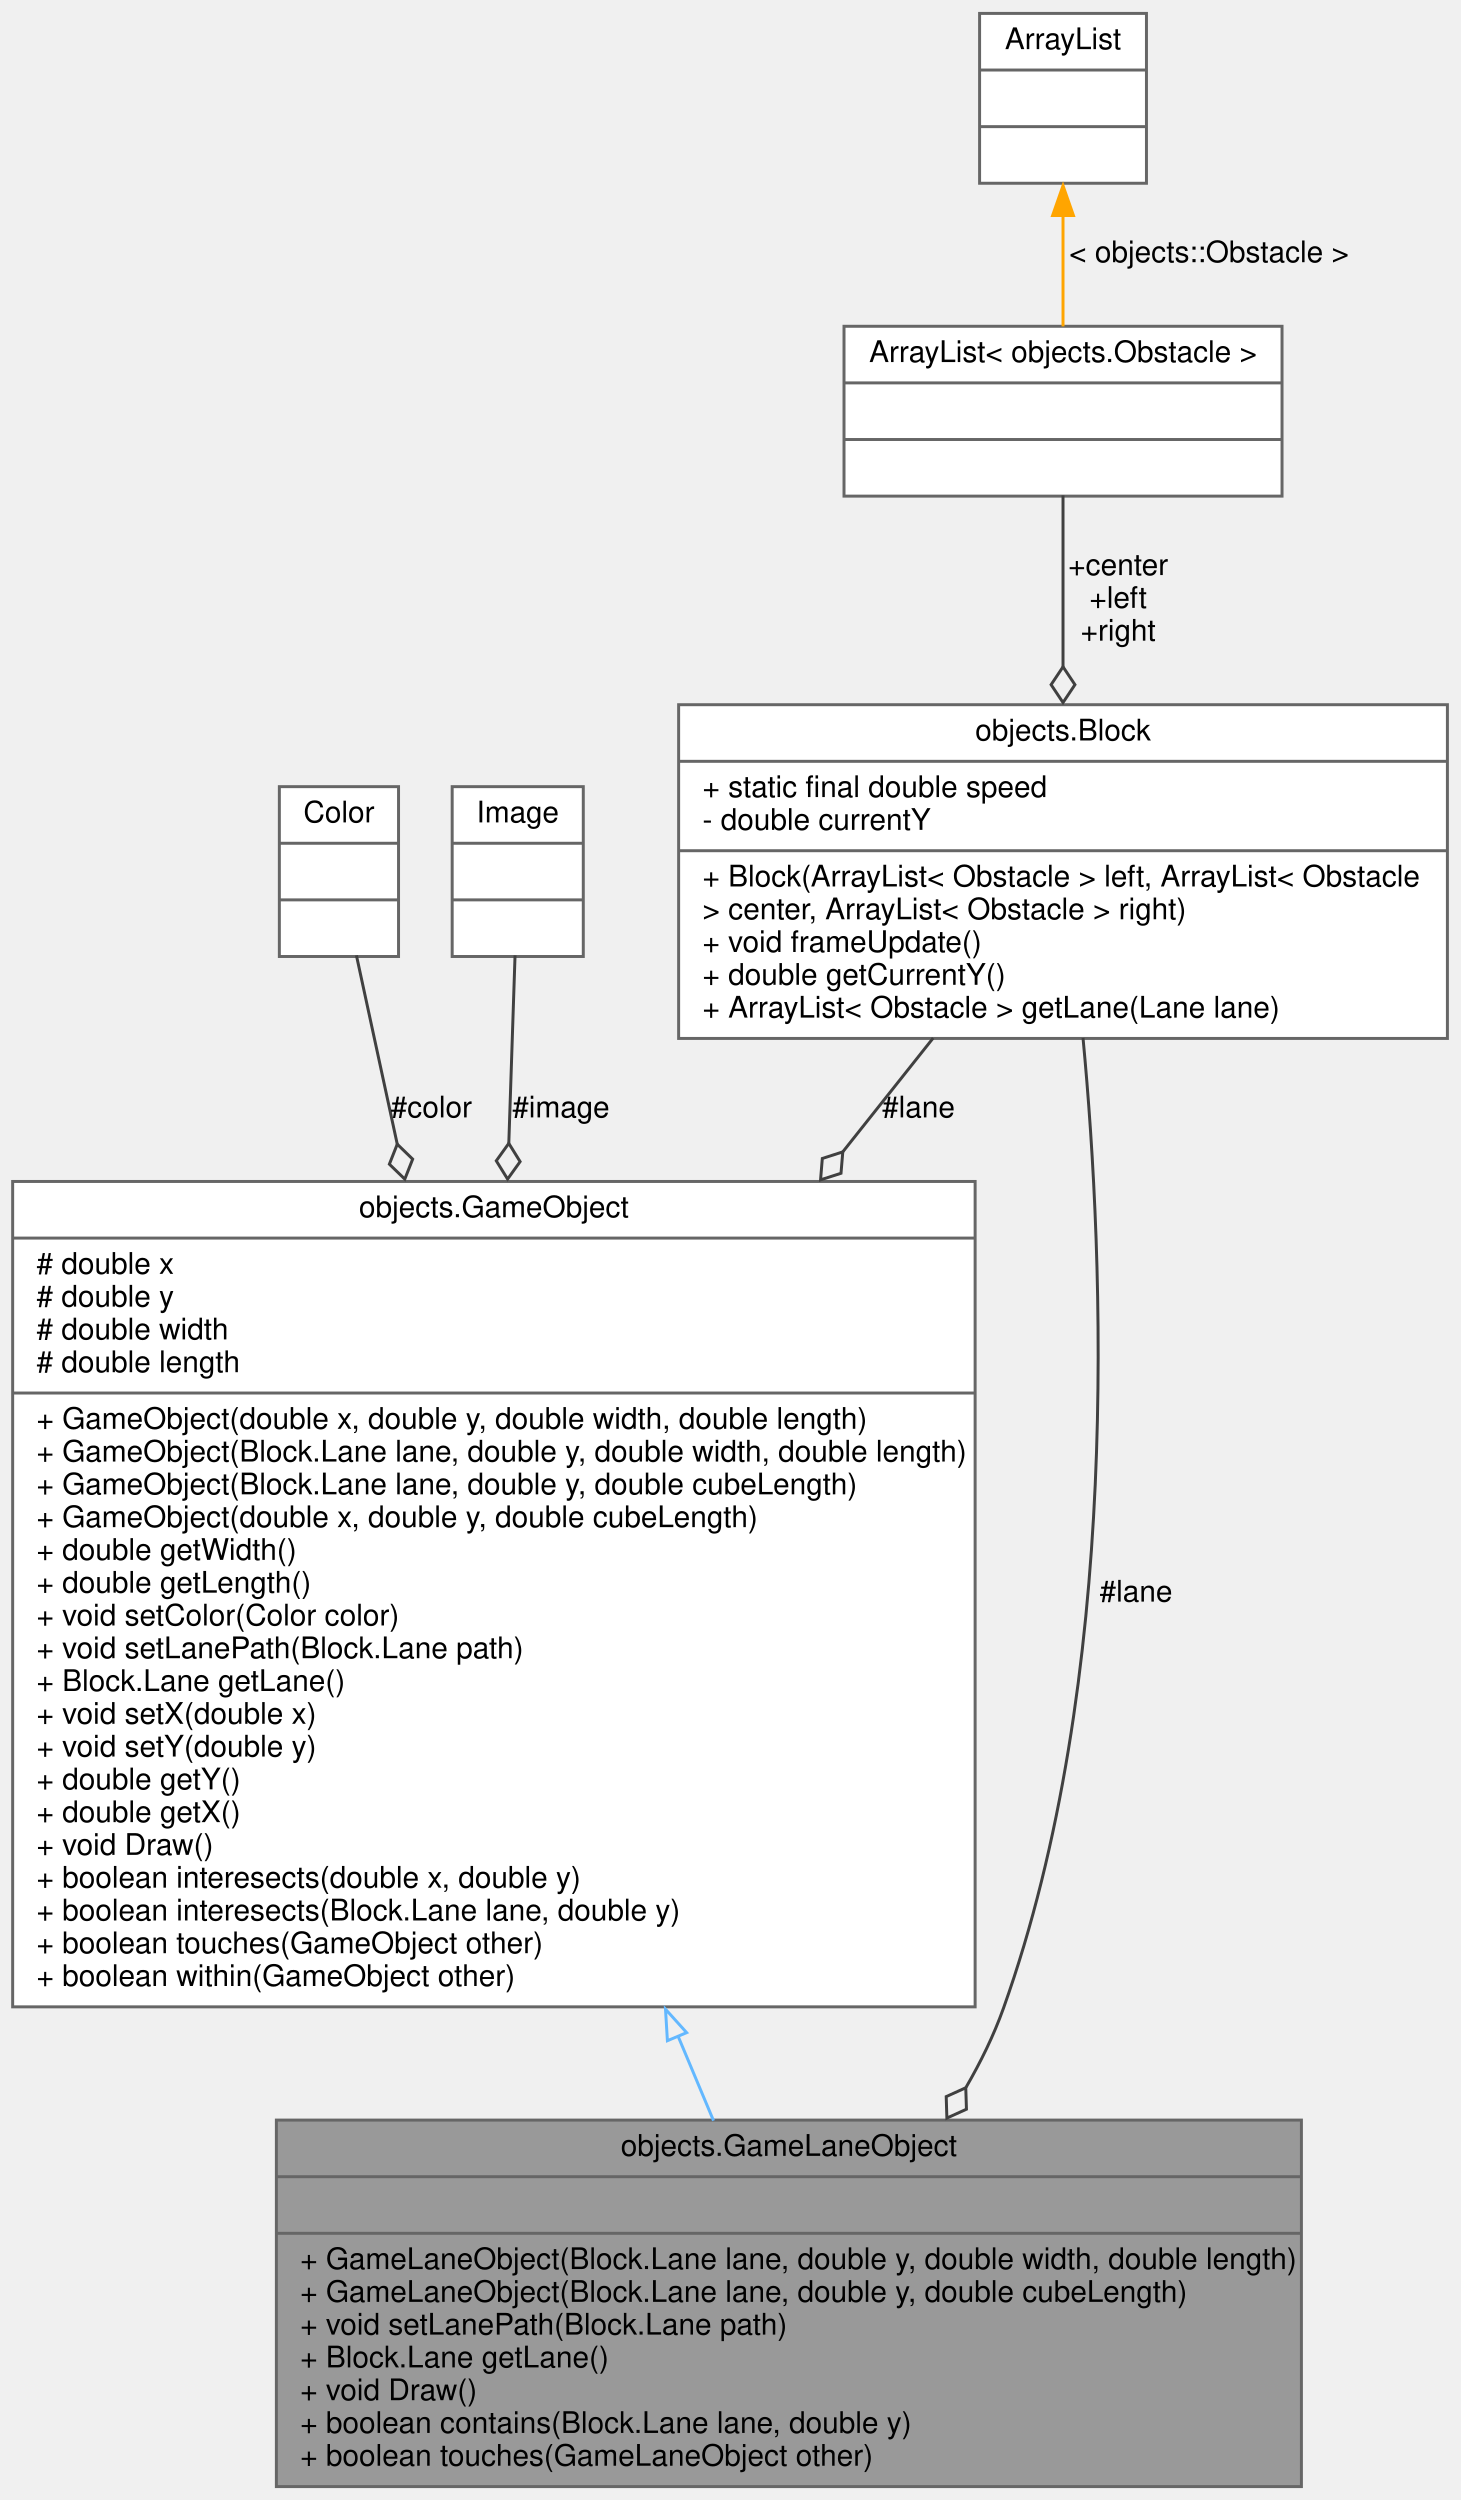
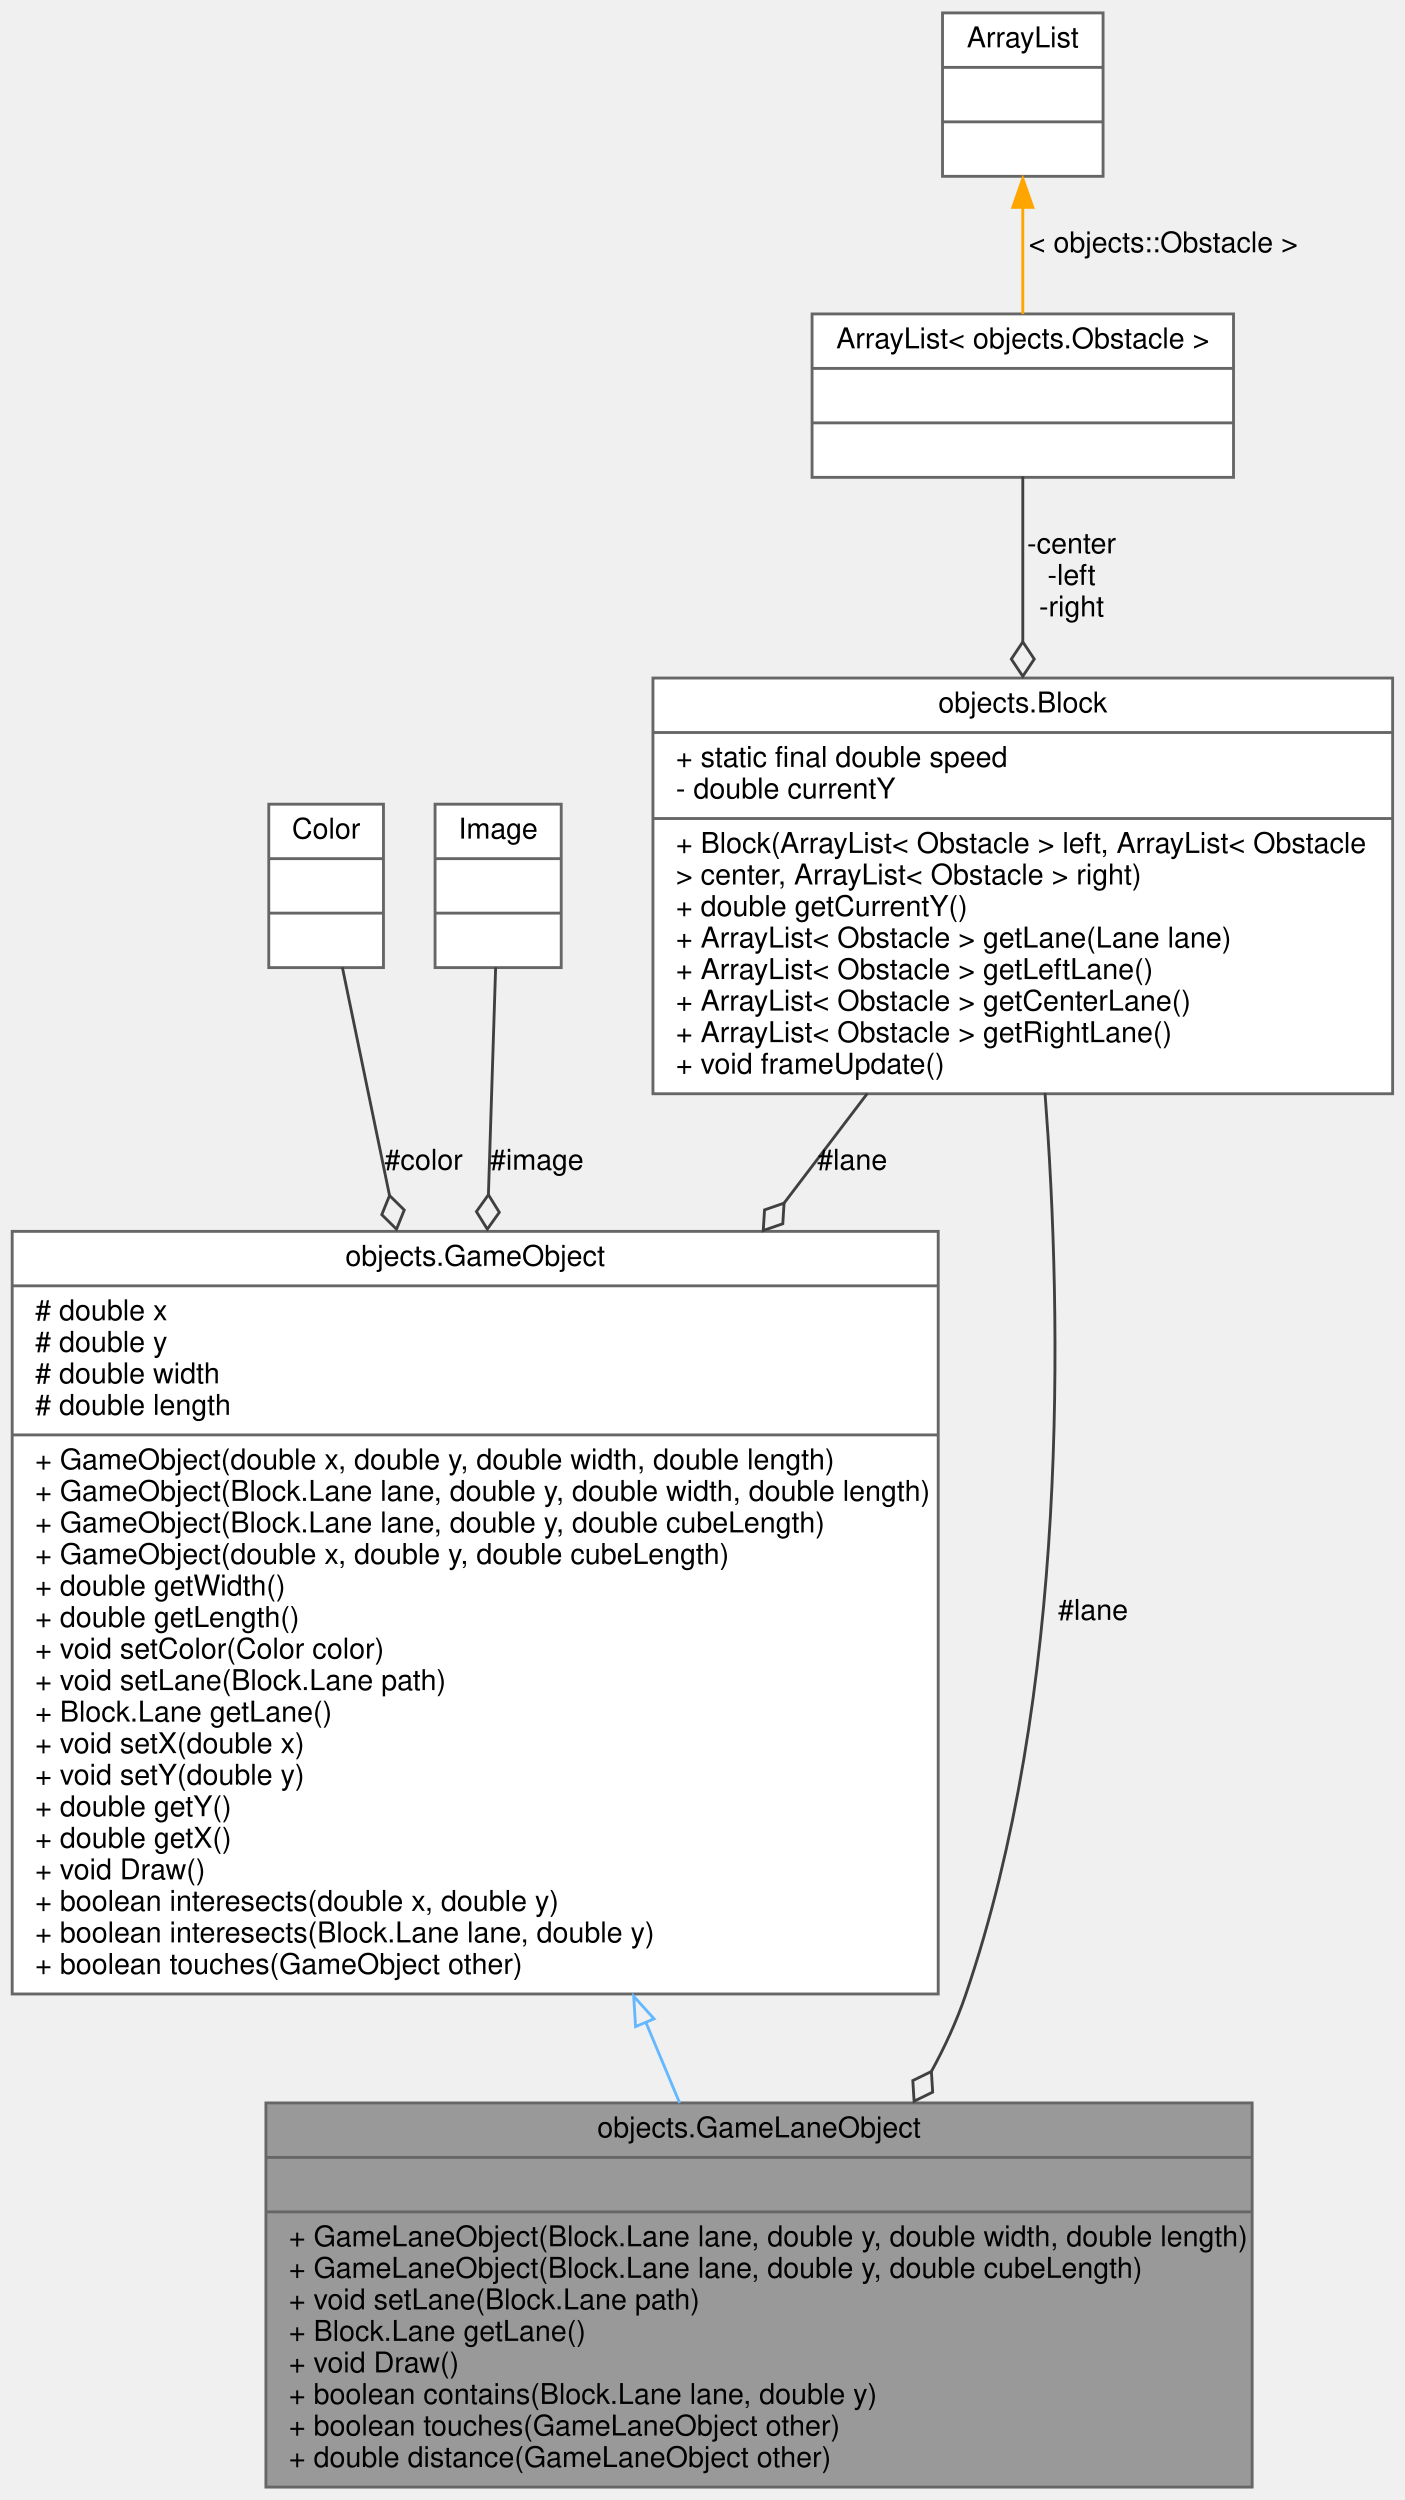
- <svg xmlns="http://www.w3.org/2000/svg" xmlns:xlink="http://www.w3.org/1999/xlink" width="490pt" height="839pt" viewBox="0.00 0.00 489.50 839.00">
-   <g id="graph0" class="graph" transform="scale(1 1) rotate(0) translate(4 835)">
+ <svg xmlns="http://www.w3.org/2000/svg" xmlns:xlink="http://www.w3.org/1999/xlink" width="490pt" height="872pt" viewBox="0.00 0.00 489.50 872.00">
+   <g id="graph0" class="graph" transform="scale(1 1) rotate(0) translate(4 868)">
    <g id="node1" class="node">
      <g id="a_node1">
        <a xlink:title=" ">
-           <polygon fill="#999999" stroke="#666666" points="88.5,-0.5 88.5,-123.5 432.5,-123.5 432.5,-0.5 88.5,-0.5" />
-           <text text-anchor="middle" x="260.5" y="-111.5" font-family="Helvetica,sans-Serif" font-size="10.00">objects.GameLaneObject</text>
-           <polyline fill="none" stroke="#666666" points="88.5,-104.5 432.5,-104.5" />
-           <text text-anchor="middle" x="260.5" y="-92.5" font-family="Helvetica,sans-Serif" font-size="10.00"> </text>
-           <polyline fill="none" stroke="#666666" points="88.5,-85.5 432.5,-85.5" />
-           <text text-anchor="start" x="96.5" y="-73.5" font-family="Helvetica,sans-Serif" font-size="10.00">+ GameLaneObject(Block.Lane lane, double y, double width, double length)</text>
-           <text text-anchor="start" x="96.5" y="-62.5" font-family="Helvetica,sans-Serif" font-size="10.00">+ GameLaneObject(Block.Lane lane, double y, double cubeLength)</text>
-           <text text-anchor="start" x="96.5" y="-51.5" font-family="Helvetica,sans-Serif" font-size="10.00">+ void setLanePath(Block.Lane path)</text>
-           <text text-anchor="start" x="96.5" y="-40.5" font-family="Helvetica,sans-Serif" font-size="10.00">+ Block.Lane getLane()</text>
-           <text text-anchor="start" x="96.5" y="-29.5" font-family="Helvetica,sans-Serif" font-size="10.00">+ void Draw()</text>
-           <text text-anchor="start" x="96.5" y="-18.5" font-family="Helvetica,sans-Serif" font-size="10.00">+ boolean contains(Block.Lane lane, double y)</text>
-           <text text-anchor="start" x="96.5" y="-7.5" font-family="Helvetica,sans-Serif" font-size="10.00">+ boolean touches(GameLaneObject other)</text>
+           <polygon fill="#999999" stroke="#666666" points="88.5,-0.5 88.5,-134.5 432.5,-134.5 432.5,-0.5 88.5,-0.5" />
+           <text text-anchor="middle" x="260.5" y="-122.5" font-family="Helvetica,sans-Serif" font-size="10.00">objects.GameLaneObject</text>
+           <polyline fill="none" stroke="#666666" points="88.5,-115.5 432.5,-115.5" />
+           <text text-anchor="middle" x="260.5" y="-103.5" font-family="Helvetica,sans-Serif" font-size="10.00"> </text>
+           <polyline fill="none" stroke="#666666" points="88.5,-96.5 432.5,-96.5" />
+           <text text-anchor="start" x="96.5" y="-84.5" font-family="Helvetica,sans-Serif" font-size="10.00">+ GameLaneObject(Block.Lane lane, double y, double width, double length)</text>
+           <text text-anchor="start" x="96.5" y="-73.5" font-family="Helvetica,sans-Serif" font-size="10.00">+ GameLaneObject(Block.Lane lane, double y, double cubeLength)</text>
+           <text text-anchor="start" x="96.5" y="-62.5" font-family="Helvetica,sans-Serif" font-size="10.00">+ void setLane(Block.Lane path)</text>
+           <text text-anchor="start" x="96.5" y="-51.5" font-family="Helvetica,sans-Serif" font-size="10.00">+ Block.Lane getLane()</text>
+           <text text-anchor="start" x="96.5" y="-40.5" font-family="Helvetica,sans-Serif" font-size="10.00">+ void Draw()</text>
+           <text text-anchor="start" x="96.5" y="-29.5" font-family="Helvetica,sans-Serif" font-size="10.00">+ boolean contains(Block.Lane lane, double y)</text>
+           <text text-anchor="start" x="96.5" y="-18.5" font-family="Helvetica,sans-Serif" font-size="10.00">+ boolean touches(GameLaneObject other)</text>
+           <text text-anchor="start" x="96.5" y="-7.5" font-family="Helvetica,sans-Serif" font-size="10.00">+ double distance(GameLaneObject other)</text>
        </a>
      </g>
    </g>
    <g id="node2" class="node">
      <g id="a_node2">
        <a xlink:href="classobjects_1_1GameObject.html" target="_top" xlink:title=" ">
-           <polygon fill="white" stroke="#666666" points="0,-161.5 0,-438.5 323,-438.5 323,-161.5 0,-161.5" />
+           <polygon fill="white" stroke="#666666" points="0,-172.5 0,-438.5 323,-438.5 323,-172.5 0,-172.5" />
          <text text-anchor="middle" x="161.5" y="-426.5" font-family="Helvetica,sans-Serif" font-size="10.00">objects.GameObject</text>
          <polyline fill="none" stroke="#666666" points="0,-419.5 323,-419.5" />
          <text text-anchor="start" x="8" y="-407.5" font-family="Helvetica,sans-Serif" font-size="10.00"># double x</text>
          <text text-anchor="start" x="8" y="-396.5" font-family="Helvetica,sans-Serif" font-size="10.00"># double y</text>
          <text text-anchor="start" x="8" y="-385.5" font-family="Helvetica,sans-Serif" font-size="10.00"># double width</text>
          <text text-anchor="start" x="8" y="-374.5" font-family="Helvetica,sans-Serif" font-size="10.00"># double length</text>
          <polyline fill="none" stroke="#666666" points="0,-367.5 323,-367.5" />
          <text text-anchor="start" x="8" y="-355.5" font-family="Helvetica,sans-Serif" font-size="10.00">+ GameObject(double x, double y, double width, double length)</text>
          <text text-anchor="start" x="8" y="-344.5" font-family="Helvetica,sans-Serif" font-size="10.00">+ GameObject(Block.Lane lane, double y, double width, double length)</text>
          <text text-anchor="start" x="8" y="-333.5" font-family="Helvetica,sans-Serif" font-size="10.00">+ GameObject(Block.Lane lane, double y, double cubeLength)</text>
          <text text-anchor="start" x="8" y="-322.5" font-family="Helvetica,sans-Serif" font-size="10.00">+ GameObject(double x, double y, double cubeLength)</text>
          <text text-anchor="start" x="8" y="-311.5" font-family="Helvetica,sans-Serif" font-size="10.00">+ double getWidth()</text>
          <text text-anchor="start" x="8" y="-300.5" font-family="Helvetica,sans-Serif" font-size="10.00">+ double getLength()</text>
          <text text-anchor="start" x="8" y="-289.5" font-family="Helvetica,sans-Serif" font-size="10.00">+ void setColor(Color color)</text>
-           <text text-anchor="start" x="8" y="-278.5" font-family="Helvetica,sans-Serif" font-size="10.00">+ void setLanePath(Block.Lane path)</text>
+           <text text-anchor="start" x="8" y="-278.5" font-family="Helvetica,sans-Serif" font-size="10.00">+ void setLane(Block.Lane path)</text>
          <text text-anchor="start" x="8" y="-267.5" font-family="Helvetica,sans-Serif" font-size="10.00">+ Block.Lane getLane()</text>
          <text text-anchor="start" x="8" y="-256.5" font-family="Helvetica,sans-Serif" font-size="10.00">+ void setX(double x)</text>
          <text text-anchor="start" x="8" y="-245.5" font-family="Helvetica,sans-Serif" font-size="10.00">+ void setY(double y)</text>
          <text text-anchor="start" x="8" y="-234.5" font-family="Helvetica,sans-Serif" font-size="10.00">+ double getY()</text>
          <text text-anchor="start" x="8" y="-223.5" font-family="Helvetica,sans-Serif" font-size="10.00">+ double getX()</text>
          <text text-anchor="start" x="8" y="-212.5" font-family="Helvetica,sans-Serif" font-size="10.00">+ void Draw()</text>
          <text text-anchor="start" x="8" y="-201.5" font-family="Helvetica,sans-Serif" font-size="10.00">+ boolean interesects(double x, double y)</text>
          <text text-anchor="start" x="8" y="-190.5" font-family="Helvetica,sans-Serif" font-size="10.00">+ boolean interesects(Block.Lane lane, double y)</text>
          <text text-anchor="start" x="8" y="-179.5" font-family="Helvetica,sans-Serif" font-size="10.00">+ boolean touches(GameObject other)</text>
-           <text text-anchor="start" x="8" y="-168.5" font-family="Helvetica,sans-Serif" font-size="10.00">+ boolean within(GameObject other)</text>
        </a>
      </g>
    </g>
    <g id="edge1" class="edge">
-       <path fill="none" stroke="#63b8ff" d="M223.27,-151.75C227.41,-141.88 231.43,-132.29 235.21,-123.3" />
-       <polygon fill="none" stroke="#63b8ff" points="219.73,-150.14 219.09,-160.72 226.18,-152.85 219.73,-150.14" />
+       <path fill="none" stroke="#63b8ff" d="M220.92,-162.86C225.02,-153.08 229.03,-143.52 232.82,-134.48" />
+       <polygon fill="none" stroke="#63b8ff" points="217.43,-161.12 216.79,-171.7 223.88,-163.83 217.43,-161.12" />
    </g>
    <g id="node3" class="node">
      <g id="a_node3">
        <a xlink:title=" ">
-           <polygon fill="white" stroke="#666666" points="89.5,-514 89.5,-571 129.5,-571 129.5,-514 89.5,-514" />
-           <text text-anchor="middle" x="109.5" y="-559" font-family="Helvetica,sans-Serif" font-size="10.00">Color</text>
-           <polyline fill="none" stroke="#666666" points="89.5,-552 129.5,-552" />
-           <text text-anchor="middle" x="109.5" y="-540" font-family="Helvetica,sans-Serif" font-size="10.00"> </text>
-           <polyline fill="none" stroke="#666666" points="89.5,-533 129.5,-533" />
-           <text text-anchor="middle" x="109.5" y="-521" font-family="Helvetica,sans-Serif" font-size="10.00"> </text>
+           <polygon fill="white" stroke="#666666" points="89.5,-530.5 89.5,-587.5 129.5,-587.5 129.5,-530.5 89.5,-530.5" />
+           <text text-anchor="middle" x="109.5" y="-575.5" font-family="Helvetica,sans-Serif" font-size="10.00">Color</text>
+           <polyline fill="none" stroke="#666666" points="89.5,-568.5 129.5,-568.5" />
+           <text text-anchor="middle" x="109.5" y="-556.5" font-family="Helvetica,sans-Serif" font-size="10.00"> </text>
+           <polyline fill="none" stroke="#666666" points="89.5,-549.5 129.5,-549.5" />
+           <text text-anchor="middle" x="109.5" y="-537.5" font-family="Helvetica,sans-Serif" font-size="10.00"> </text>
        </a>
      </g>
    </g>
    <g id="edge2" class="edge">
-       <path fill="none" stroke="#404040" d="M115.36,-514.38C118.94,-497.83 123.83,-475.21 129.1,-450.87" />
-       <polygon fill="none" stroke="#404040" points="129.07,-451.01 126.42,-444.3 131.6,-439.28 134.24,-445.99 129.07,-451.01" />
-       <text text-anchor="middle" x="140.5" y="-460" font-family="Helvetica,sans-Serif" font-size="10.00"> #color</text>
+       <path fill="none" stroke="#404040" d="M115.16,-530.61C119.32,-510.52 125.31,-481.54 131.61,-451.04" />
+       <polygon fill="none" stroke="#404040" points="131.62,-451.01 128.92,-444.32 134.05,-439.25 136.75,-445.94 131.62,-451.01" />
+       <text text-anchor="middle" x="143.5" y="-460" font-family="Helvetica,sans-Serif" font-size="10.00"> #color</text>
    </g>
    <g id="node4" class="node">
      <g id="a_node4">
        <a xlink:title=" ">
-           <polygon fill="white" stroke="#666666" points="147.5,-514 147.5,-571 191.5,-571 191.5,-514 147.5,-514" />
-           <text text-anchor="middle" x="169.5" y="-559" font-family="Helvetica,sans-Serif" font-size="10.00">Image</text>
-           <polyline fill="none" stroke="#666666" points="147.5,-552 191.5,-552" />
-           <text text-anchor="middle" x="169.5" y="-540" font-family="Helvetica,sans-Serif" font-size="10.00"> </text>
-           <polyline fill="none" stroke="#666666" points="147.5,-533 191.5,-533" />
-           <text text-anchor="middle" x="169.5" y="-521" font-family="Helvetica,sans-Serif" font-size="10.00"> </text>
+           <polygon fill="white" stroke="#666666" points="147.5,-530.5 147.5,-587.5 191.5,-587.5 191.5,-530.5 147.5,-530.5" />
+           <text text-anchor="middle" x="169.5" y="-575.5" font-family="Helvetica,sans-Serif" font-size="10.00">Image</text>
+           <polyline fill="none" stroke="#666666" points="147.5,-568.5 191.5,-568.5" />
+           <text text-anchor="middle" x="169.5" y="-556.5" font-family="Helvetica,sans-Serif" font-size="10.00"> </text>
+           <polyline fill="none" stroke="#666666" points="147.5,-549.5 191.5,-549.5" />
+           <text text-anchor="middle" x="169.5" y="-537.5" font-family="Helvetica,sans-Serif" font-size="10.00"> </text>
        </a>
      </g>
    </g>
    <g id="edge3" class="edge">
-       <path fill="none" stroke="#404040" d="M168.6,-514.38C168.05,-497.9 167.3,-475.42 166.5,-451.2" />
-       <polygon fill="none" stroke="#404040" points="166.5,-451.29 162.3,-445.43 166.1,-439.3 170.3,-445.16 166.5,-451.29" />
-       <text text-anchor="middle" x="184" y="-460" font-family="Helvetica,sans-Serif" font-size="10.00"> #image</text>
+       <path fill="none" stroke="#404040" d="M168.63,-530.61C167.99,-510.52 167.07,-481.54 166.1,-451.04" />
+       <polygon fill="none" stroke="#404040" points="166.11,-451.27 161.92,-445.4 165.72,-439.27 169.91,-445.14 166.11,-451.27" />
+       <text text-anchor="middle" x="183" y="-460" font-family="Helvetica,sans-Serif" font-size="10.00"> #image</text>
    </g>
    <g id="node5" class="node">
      <g id="a_node5">
        <a xlink:href="classobjects_1_1Block.html" target="_top" xlink:title=" ">
-           <polygon fill="white" stroke="#666666" points="223.5,-486.5 223.5,-598.5 481.5,-598.5 481.5,-486.5 223.5,-486.5" />
-           <text text-anchor="middle" x="352.5" y="-586.5" font-family="Helvetica,sans-Serif" font-size="10.00">objects.Block</text>
-           <polyline fill="none" stroke="#666666" points="223.5,-579.5 481.5,-579.5" />
-           <text text-anchor="start" x="231.5" y="-567.5" font-family="Helvetica,sans-Serif" font-size="10.00">+ static final double speed</text>
-           <text text-anchor="start" x="231.5" y="-556.5" font-family="Helvetica,sans-Serif" font-size="10.00">- double currentY</text>
-           <polyline fill="none" stroke="#666666" points="223.5,-549.5 481.5,-549.5" />
-           <text text-anchor="start" x="231.5" y="-537.5" font-family="Helvetica,sans-Serif" font-size="10.00">+ Block(ArrayList&lt; Obstacle &gt; left, ArrayList&lt; Obstacle</text>
-           <text text-anchor="start" x="231.5" y="-526.5" font-family="Helvetica,sans-Serif" font-size="10.00"> &gt; center, ArrayList&lt; Obstacle &gt; right)</text>
-           <text text-anchor="start" x="231.5" y="-515.5" font-family="Helvetica,sans-Serif" font-size="10.00">+ void frameUpdate()</text>
-           <text text-anchor="start" x="231.5" y="-504.5" font-family="Helvetica,sans-Serif" font-size="10.00">+ double getCurrentY()</text>
-           <text text-anchor="start" x="231.5" y="-493.5" font-family="Helvetica,sans-Serif" font-size="10.00">+ ArrayList&lt; Obstacle &gt; getLane(Lane lane)</text>
+           <polygon fill="white" stroke="#666666" points="223.5,-486.5 223.5,-631.5 481.5,-631.5 481.5,-486.5 223.5,-486.5" />
+           <text text-anchor="middle" x="352.5" y="-619.5" font-family="Helvetica,sans-Serif" font-size="10.00">objects.Block</text>
+           <polyline fill="none" stroke="#666666" points="223.5,-612.5 481.5,-612.5" />
+           <text text-anchor="start" x="231.5" y="-600.5" font-family="Helvetica,sans-Serif" font-size="10.00">+ static final double speed</text>
+           <text text-anchor="start" x="231.5" y="-589.5" font-family="Helvetica,sans-Serif" font-size="10.00">- double currentY</text>
+           <polyline fill="none" stroke="#666666" points="223.5,-582.5 481.5,-582.5" />
+           <text text-anchor="start" x="231.5" y="-570.5" font-family="Helvetica,sans-Serif" font-size="10.00">+ Block(ArrayList&lt; Obstacle &gt; left, ArrayList&lt; Obstacle</text>
+           <text text-anchor="start" x="231.5" y="-559.5" font-family="Helvetica,sans-Serif" font-size="10.00"> &gt; center, ArrayList&lt; Obstacle &gt; right)</text>
+           <text text-anchor="start" x="231.5" y="-548.5" font-family="Helvetica,sans-Serif" font-size="10.00">+ double getCurrentY()</text>
+           <text text-anchor="start" x="231.5" y="-537.5" font-family="Helvetica,sans-Serif" font-size="10.00">+ ArrayList&lt; Obstacle &gt; getLane(Lane lane)</text>
+           <text text-anchor="start" x="231.5" y="-526.5" font-family="Helvetica,sans-Serif" font-size="10.00">+ ArrayList&lt; Obstacle &gt; getLeftLane()</text>
+           <text text-anchor="start" x="231.5" y="-515.5" font-family="Helvetica,sans-Serif" font-size="10.00">+ ArrayList&lt; Obstacle &gt; getCenterLane()</text>
+           <text text-anchor="start" x="231.5" y="-504.5" font-family="Helvetica,sans-Serif" font-size="10.00">+ ArrayList&lt; Obstacle &gt; getRightLane()</text>
+           <text text-anchor="start" x="231.5" y="-493.5" font-family="Helvetica,sans-Serif" font-size="10.00">+ void frameUpdate()</text>
        </a>
      </g>
    </g>
    <g id="edge7" class="edge">
-       <path fill="none" stroke="#404040" d="M359.21,-486.66C366.37,-410.95 371.89,-271.26 332.5,-161 329.27,-151.95 324.9,-143.01 319.92,-134.44" />
-       <polygon fill="none" stroke="#404040" points="319.86,-134.35 313.3,-131.38 313.52,-124.17 320.09,-127.15 319.86,-134.35" />
-       <text text-anchor="middle" x="377" y="-297.5" font-family="Helvetica,sans-Serif" font-size="10.00"> #lane</text>
+       <path fill="none" stroke="#404040" d="M360.25,-486.78C366.29,-407.61 368.46,-277.07 332.5,-172 329.42,-163 325.31,-154.07 320.61,-145.45" />
+       <polygon fill="none" stroke="#404040" points="320.62,-145.47 314.14,-142.3 314.58,-135.1 321.06,-138.27 320.62,-145.47" />
+       <text text-anchor="middle" x="377" y="-303" font-family="Helvetica,sans-Serif" font-size="10.00"> #lane</text>
    </g>
    <g id="edge4" class="edge">
-       <path fill="none" stroke="#404040" d="M308.92,-486.63C299.53,-474.8 289.18,-461.76 278.44,-448.25" />
-       <polygon fill="none" stroke="#404040" points="278.59,-448.43 271.72,-446.22 271.13,-439.04 277.99,-441.25 278.59,-448.43" />
-       <text text-anchor="middle" x="304" y="-460" font-family="Helvetica,sans-Serif" font-size="10.00"> #lane</text>
+       <path fill="none" stroke="#404040" d="M298.28,-486.6C289.05,-474.45 279.19,-461.46 269.14,-448.23" />
+       <polygon fill="none" stroke="#404040" points="269.23,-448.35 262.42,-445.99 261.97,-438.8 268.79,-441.16 269.23,-448.35" />
+       <text text-anchor="middle" x="293" y="-460" font-family="Helvetica,sans-Serif" font-size="10.00"> #lane</text>
    </g>
    <g id="node6" class="node">
      <g id="a_node6">
        <a xlink:title=" ">
-           <polygon fill="white" stroke="#666666" points="279,-668.5 279,-725.5 426,-725.5 426,-668.5 279,-668.5" />
-           <text text-anchor="middle" x="352.5" y="-713.5" font-family="Helvetica,sans-Serif" font-size="10.00">ArrayList&lt; objects.Obstacle &gt;</text>
-           <polyline fill="none" stroke="#666666" points="279,-706.5 426,-706.5" />
-           <text text-anchor="middle" x="352.5" y="-694.5" font-family="Helvetica,sans-Serif" font-size="10.00"> </text>
-           <polyline fill="none" stroke="#666666" points="279,-687.5 426,-687.5" />
-           <text text-anchor="middle" x="352.5" y="-675.5" font-family="Helvetica,sans-Serif" font-size="10.00"> </text>
+           <polygon fill="white" stroke="#666666" points="279,-701.5 279,-758.5 426,-758.5 426,-701.5 279,-701.5" />
+           <text text-anchor="middle" x="352.5" y="-746.5" font-family="Helvetica,sans-Serif" font-size="10.00">ArrayList&lt; objects.Obstacle &gt;</text>
+           <polyline fill="none" stroke="#666666" points="279,-739.5 426,-739.5" />
+           <text text-anchor="middle" x="352.5" y="-727.5" font-family="Helvetica,sans-Serif" font-size="10.00"> </text>
+           <polyline fill="none" stroke="#666666" points="279,-720.5 426,-720.5" />
+           <text text-anchor="middle" x="352.5" y="-708.5" font-family="Helvetica,sans-Serif" font-size="10.00"> </text>
        </a>
      </g>
    </g>
    <g id="edge5" class="edge">
-       <path fill="none" stroke="#404040" d="M352.5,-668.74C352.5,-652.64 352.5,-631.48 352.5,-611.16" />
-       <polygon fill="none" stroke="#404040" points="352.5,-611.22 348.5,-605.22 352.5,-599.22 356.5,-605.22 352.5,-611.22" />
-       <text text-anchor="middle" x="371" y="-642" font-family="Helvetica,sans-Serif" font-size="10.00"> +center</text>
-       <text text-anchor="middle" x="371" y="-631" font-family="Helvetica,sans-Serif" font-size="10.00">+left</text>
-       <text text-anchor="middle" x="371" y="-620" font-family="Helvetica,sans-Serif" font-size="10.00">+right</text>
+       <path fill="none" stroke="#404040" d="M352.5,-701.85C352.5,-686.01 352.5,-665.08 352.5,-644.17" />
+       <polygon fill="none" stroke="#404040" points="352.5,-644.11 348.5,-638.11 352.5,-632.11 356.5,-638.11 352.5,-644.11" />
+       <text text-anchor="middle" x="369.5" y="-675" font-family="Helvetica,sans-Serif" font-size="10.00"> -center</text>
+       <text text-anchor="middle" x="369.5" y="-664" font-family="Helvetica,sans-Serif" font-size="10.00">-left</text>
+       <text text-anchor="middle" x="369.5" y="-653" font-family="Helvetica,sans-Serif" font-size="10.00">-right</text>
    </g>
    <g id="node7" class="node">
      <g id="a_node7">
        <a xlink:title=" ">
-           <polygon fill="white" stroke="#666666" points="324.5,-773.5 324.5,-830.5 380.5,-830.5 380.5,-773.5 324.5,-773.5" />
-           <text text-anchor="middle" x="352.5" y="-818.5" font-family="Helvetica,sans-Serif" font-size="10.00">ArrayList</text>
-           <polyline fill="none" stroke="#666666" points="324.5,-811.5 380.5,-811.5" />
-           <text text-anchor="middle" x="352.5" y="-799.5" font-family="Helvetica,sans-Serif" font-size="10.00"> </text>
-           <polyline fill="none" stroke="#666666" points="324.5,-792.5 380.5,-792.5" />
-           <text text-anchor="middle" x="352.5" y="-780.5" font-family="Helvetica,sans-Serif" font-size="10.00"> </text>
+           <polygon fill="white" stroke="#666666" points="324.5,-806.5 324.5,-863.5 380.5,-863.5 380.5,-806.5 324.5,-806.5" />
+           <text text-anchor="middle" x="352.5" y="-851.5" font-family="Helvetica,sans-Serif" font-size="10.00">ArrayList</text>
+           <polyline fill="none" stroke="#666666" points="324.5,-844.5 380.5,-844.5" />
+           <text text-anchor="middle" x="352.5" y="-832.5" font-family="Helvetica,sans-Serif" font-size="10.00"> </text>
+           <polyline fill="none" stroke="#666666" points="324.5,-825.5 380.5,-825.5" />
+           <text text-anchor="middle" x="352.5" y="-813.5" font-family="Helvetica,sans-Serif" font-size="10.00"> </text>
        </a>
      </g>
    </g>
    <g id="edge6" class="edge">
-       <path fill="none" stroke="orange" d="M352.5,-762.71C352.5,-750.34 352.5,-736.88 352.5,-725.46" />
-       <polygon fill="orange" stroke="orange" points="349,-762.67 352.5,-772.67 356,-762.67 349,-762.67" />
-       <text text-anchor="middle" x="401.5" y="-747" font-family="Helvetica,sans-Serif" font-size="10.00"> &lt; objects::Obstacle &gt;</text>
+       <path fill="none" stroke="orange" d="M352.5,-795.71C352.5,-783.34 352.5,-769.88 352.5,-758.46" />
+       <polygon fill="orange" stroke="orange" points="349,-795.67 352.5,-805.67 356,-795.67 349,-795.67" />
+       <text text-anchor="middle" x="401.5" y="-780" font-family="Helvetica,sans-Serif" font-size="10.00"> &lt; objects::Obstacle &gt;</text>
    </g>
  </g>
</svg>
